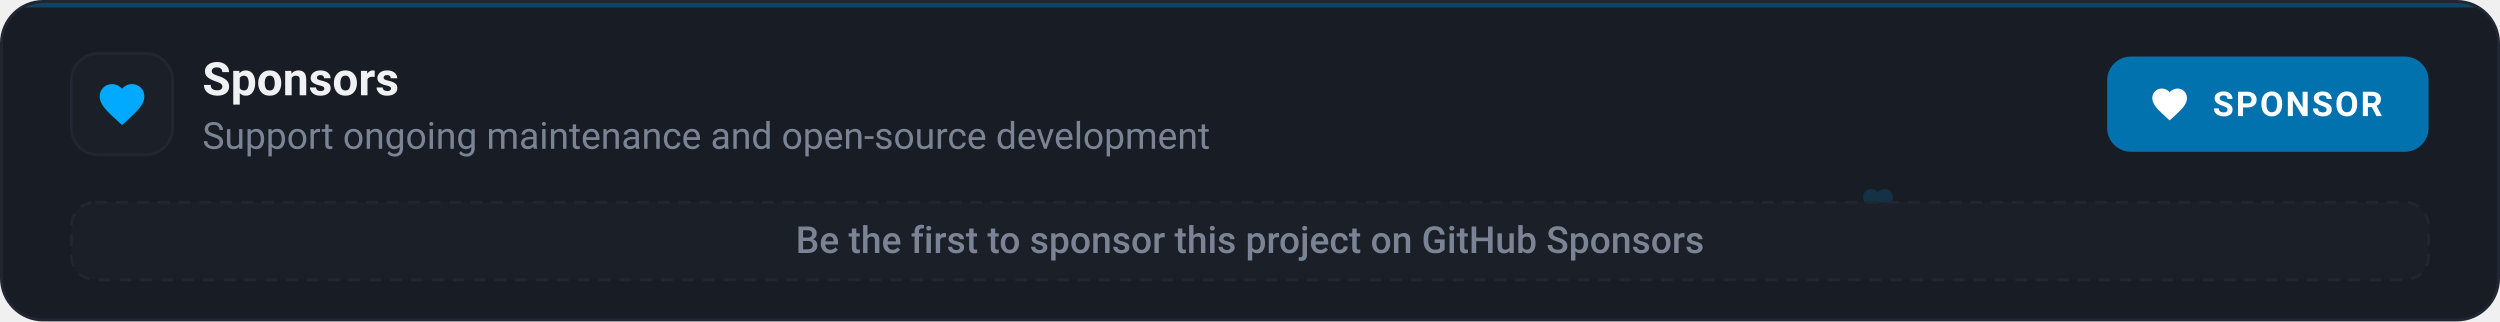
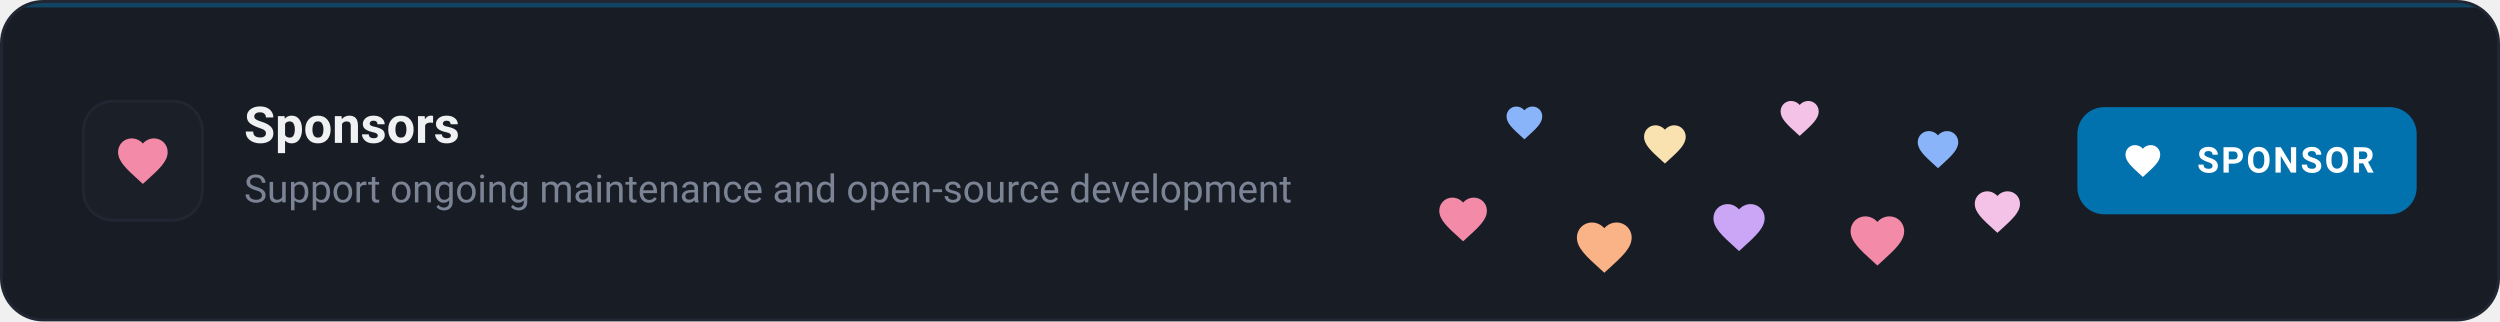
<svg xmlns="http://www.w3.org/2000/svg" width="840" height="108" viewBox="0 0 840 108" role="img" aria-label="Sponsors">
  <defs>
    <clipPath id="sp-clip">
      <rect x="0.5" y="0.5" width="839" height="107" rx="14" />
    </clipPath>
+     <clipPath id="sp-hearts">
+       <rect x="462" y="3" width="230" height="102" />
+     </clipPath>
  </defs>
-   <style>.sp-title{font-family:'Work Sans', -apple-system, BlinkMacSystemFont, 'Segoe UI', Roboto, sans-serif;font-size:15.5px;font-weight:700;fill:#f0f1f3}.sp-sub{font-family:'Work Sans', -apple-system, BlinkMacSystemFont, 'Segoe UI', Roboto, sans-serif;font-size:12.5px;font-weight:400;fill:#7b8495}.sp-pill{font-family:'Fira Code', ui-monospace, SFMono-Regular, Menlo, monospace;font-size:12px;font-weight:500;fill:#c2c7d0}.sp-empty{font-family:'Work Sans', -apple-system, BlinkMacSystemFont, 'Segoe UI', Roboto, sans-serif;font-size:12.5px;font-weight:500;fill:#7b8495}.sp-cta{font-family:'Work Sans', -apple-system, BlinkMacSystemFont, 'Segoe UI', Roboto, sans-serif;font-size:11.5px;font-weight:700;fill:#ffffff;letter-spacing:0.06em}@keyframes heart-drift{0%{transform:translateY(8px) scale(0.92);opacity:0}25%{opacity:1}80%{opacity:1}100%{transform:translateY(-14px) scale(1.04);opacity:0}}.sp-heart{animation:heart-drift 7.5s ease-in-out infinite}.hd1{animation-delay:0s}.hd2{animation-delay:2.5s}.hd3{animation-delay:5s}@media (prefers-reduced-motion: reduce) { * { animation: none !important; } }</style>
+   <style>.sp-title{font-family:'Work Sans', -apple-system, BlinkMacSystemFont, 'Segoe UI', Roboto, sans-serif;font-size:17px;font-weight:700;fill:#f0f1f3}.sp-sub{font-family:'Work Sans', -apple-system, BlinkMacSystemFont, 'Segoe UI', Roboto, sans-serif;font-size:13px;font-weight:400;fill:#7b8495}.sp-cta{font-family:'Work Sans', -apple-system, BlinkMacSystemFont, 'Segoe UI', Roboto, sans-serif;font-size:12px;font-weight:700;fill:#ffffff;letter-spacing:0.06em}@keyframes sp-rise-0{0%{transform:translate(0px,50px);opacity:0}15%{transform:translate(-5px,29px);opacity:0.76}42%{transform:translate(6px,-8px);opacity:0.76}70%{transform:translate(-5px,-47px);opacity:0.76}88%{transform:translate(3px,-71px);opacity:0.76}100%{transform:translate(0px,-88px);opacity:0}}.sp-h0{animation:sp-rise-0 10.6s linear -1.8s infinite}@keyframes sp-rise-1{0%{transform:translate(0px,80px);opacity:0}15%{transform:translate(5px,59px);opacity:0.76}42%{transform:translate(-6px,22px);opacity:0.76}70%{transform:translate(5px,-17px);opacity:0.76}88%{transform:translate(-3px,-41px);opacity:0.76}100%{transform:translate(0px,-58px);opacity:0}}.sp-h1{animation:sp-rise-1 12.8s linear -7.4s infinite}@keyframes sp-rise-2{0%{transform:translate(0px,42px);opacity:0}15%{transform:translate(-5px,21px);opacity:0.76}42%{transform:translate(6px,-16px);opacity:0.76}70%{transform:translate(-5px,-55px);opacity:0.76}88%{transform:translate(3px,-79px);opacity:0.76}100%{transform:translate(0px,-96px);opacity:0}}.sp-h2{animation:sp-rise-2 9.8s linear -4.2s infinite}@keyframes sp-rise-3{0%{transform:translate(0px,74px);opacity:0}15%{transform:translate(5px,53px);opacity:0.76}42%{transform:translate(-6px,16px);opacity:0.76}70%{transform:translate(5px,-23px);opacity:0.76}88%{transform:translate(-3px,-47px);opacity:0.76}100%{transform:translate(0px,-64px);opacity:0}}.sp-h3{animation:sp-rise-3 11.6s linear -8.9s infinite}@keyframes sp-rise-4{0%{transform:translate(0px,48px);opacity:0}15%{transform:translate(-5px,27px);opacity:0.76}42%{transform:translate(6px,-10px);opacity:0.76}70%{transform:translate(-5px,-49px);opacity:0.76}88%{transform:translate(3px,-73px);opacity:0.76}100%{transform:translate(0px,-90px);opacity:0}}.sp-h4{animation:sp-rise-4 10.2s linear -2.6s infinite}@keyframes sp-rise-5{0%{transform:translate(0px,82px);opacity:0}15%{transform:translate(5px,61px);opacity:0.76}42%{transform:translate(-6px,24px);opacity:0.76}70%{transform:translate(5px,-15px);opacity:0.76}88%{transform:translate(-3px,-39px);opacity:0.76}100%{transform:translate(0px,-56px);opacity:0}}.sp-h5{animation:sp-rise-5 13.0s linear -9.8s infinite}@keyframes sp-rise-6{0%{transform:translate(0px,44px);opacity:0}15%{transform:translate(-5px,23px);opacity:0.76}42%{transform:translate(6px,-14px);opacity:0.76}70%{transform:translate(-5px,-53px);opacity:0.76}88%{transform:translate(3px,-77px);opacity:0.76}100%{transform:translate(0px,-94px);opacity:0}}.sp-h6{animation:sp-rise-6 9.4s linear -5.7s infinite}@keyframes sp-rise-7{0%{transform:translate(0px,72px);opacity:0}15%{transform:translate(5px,51px);opacity:0.76}42%{transform:translate(-6px,14px);opacity:0.76}70%{transform:translate(5px,-25px);opacity:0.76}88%{transform:translate(-3px,-49px);opacity:0.76}100%{transform:translate(0px,-66px);opacity:0}}.sp-h7{animation:sp-rise-7 11.8s linear -0.8s infinite}@keyframes sp-rise-8{0%{transform:translate(0px,52px);opacity:0}15%{transform:translate(-5px,31px);opacity:0.76}42%{transform:translate(6px,-6px);opacity:0.76}70%{transform:translate(-5px,-45px);opacity:0.76}88%{transform:translate(3px,-69px);opacity:0.76}100%{transform:translate(0px,-86px);opacity:0}}.sp-h8{animation:sp-rise-8 10.8s linear -6.5s infinite}@media (prefers-reduced-motion: reduce) { * { animation: none !important; } .sp-heart { opacity: 0.76 !important; transform: none !important; } }</style>
  <g clip-path="url(#sp-clip)">
    <rect x="0" y="0" width="840" height="108" fill="#181c25" />
    <rect x="0" y="0" width="840" height="2.5" fill="#01aaff" opacity="0.28" />
-     <g opacity="0.15" fill="#01aaff">
-       <g class="sp-heart hd1">
-         <g transform="translate(560, 72) scale(0.65)">
+     <g clip-path="url(#sp-hearts)">
+       <g class="sp-heart sp-h0">
+         <g transform="translate(482, 64) scale(0.80)" fill="#f38ba8">
          <path d="M12 21.35l-1.45-1.32C5.4 15.36 2 12.28 2 8.5 2 5.42 4.42 3 7.5 3c1.74 0 3.41.81 4.5 2.09C13.09 3.81 14.76 3 16.5 3 19.58 3 22 5.42 22 8.5c0 3.78-3.4 6.86-8.55 11.54L12 21.35Z" />
        </g>
      </g>
-       <g class="sp-heart hd2">
-         <g transform="translate(625, 62) scale(0.50)">
+       <g class="sp-heart sp-h1">
+         <g transform="translate(505, 34) scale(0.60)" fill="#89b4fa">
          <path d="M12 21.35l-1.45-1.32C5.4 15.36 2 12.28 2 8.5 2 5.42 4.42 3 7.5 3c1.74 0 3.41.81 4.5 2.09C13.09 3.81 14.76 3 16.5 3 19.58 3 22 5.42 22 8.5c0 3.78-3.4 6.86-8.55 11.54L12 21.35Z" />
        </g>
      </g>
-       <g class="sp-heart hd3">
-         <g transform="translate(675, 76) scale(0.58)">
+       <g class="sp-heart sp-h2">
+         <g transform="translate(528, 72) scale(0.92)" fill="#fab387">
+           <path d="M12 21.35l-1.45-1.32C5.4 15.36 2 12.28 2 8.5 2 5.42 4.42 3 7.5 3c1.74 0 3.41.81 4.5 2.09C13.09 3.81 14.76 3 16.5 3 19.58 3 22 5.42 22 8.5c0 3.78-3.4 6.86-8.55 11.54L12 21.35Z" />
+         </g>
+       </g>
+       <g class="sp-heart sp-h3">
+         <g transform="translate(551, 40) scale(0.70)" fill="#f9e2af">
+           <path d="M12 21.35l-1.45-1.32C5.4 15.36 2 12.28 2 8.5 2 5.42 4.42 3 7.5 3c1.74 0 3.41.81 4.5 2.09C13.09 3.81 14.76 3 16.5 3 19.58 3 22 5.42 22 8.5c0 3.78-3.4 6.86-8.55 11.54L12 21.35Z" />
+         </g>
+       </g>
+       <g class="sp-heart sp-h4">
+         <g transform="translate(574, 66) scale(0.86)" fill="#cba6f7">
+           <path d="M12 21.35l-1.45-1.32C5.4 15.36 2 12.28 2 8.5 2 5.42 4.42 3 7.5 3c1.74 0 3.41.81 4.5 2.09C13.09 3.81 14.76 3 16.5 3 19.58 3 22 5.42 22 8.5c0 3.78-3.4 6.86-8.55 11.54L12 21.35Z" />
+         </g>
+       </g>
+       <g class="sp-heart sp-h5">
+         <g transform="translate(597, 32) scale(0.64)" fill="#f5c2e7">
+           <path d="M12 21.35l-1.45-1.32C5.4 15.36 2 12.28 2 8.5 2 5.42 4.42 3 7.5 3c1.74 0 3.41.81 4.5 2.09C13.09 3.81 14.76 3 16.5 3 19.58 3 22 5.42 22 8.5c0 3.78-3.4 6.86-8.55 11.54L12 21.35Z" />
+         </g>
+       </g>
+       <g class="sp-heart sp-h6">
+         <g transform="translate(620, 70) scale(0.90)" fill="#f38ba8">
+           <path d="M12 21.35l-1.45-1.32C5.4 15.36 2 12.28 2 8.5 2 5.42 4.42 3 7.5 3c1.74 0 3.41.81 4.5 2.09C13.09 3.81 14.76 3 16.5 3 19.58 3 22 5.42 22 8.5c0 3.78-3.4 6.86-8.55 11.54L12 21.35Z" />
+         </g>
+       </g>
+       <g class="sp-heart sp-h7">
+         <g transform="translate(643, 42) scale(0.68)" fill="#89b4fa">
+           <path d="M12 21.35l-1.45-1.32C5.4 15.36 2 12.28 2 8.5 2 5.42 4.42 3 7.5 3c1.74 0 3.41.81 4.5 2.09C13.09 3.81 14.76 3 16.5 3 19.58 3 22 5.42 22 8.5c0 3.78-3.4 6.86-8.55 11.54L12 21.35Z" />
+         </g>
+       </g>
+       <g class="sp-heart sp-h8">
+         <g transform="translate(662, 62) scale(0.76)" fill="#f5c2e7">
          <path d="M12 21.35l-1.45-1.32C5.4 15.36 2 12.28 2 8.5 2 5.42 4.42 3 7.5 3c1.74 0 3.41.81 4.5 2.09C13.09 3.81 14.76 3 16.5 3 19.58 3 22 5.42 22 8.5c0 3.78-3.4 6.86-8.55 11.54L12 21.35Z" />
        </g>
      </g>
    </g>
-     <rect x="24" y="18" width="34" height="34" rx="9" fill="#1a1f28" stroke="#202632" stroke-width="1" />
-     <g transform="translate(32, 26) scale(0.75)" fill="#01aaff">
+     <rect x="28" y="34" width="40" height="40" rx="10" fill="#1a1f28" stroke="#202632" stroke-width="1" />
+     <g transform="translate(38, 44) scale(0.833333)" fill="#f38ba8">
      <path d="M12 21.35l-1.45-1.32C5.4 15.36 2 12.28 2 8.5 2 5.42 4.42 3 7.5 3c1.74 0 3.41.81 4.5 2.09C13.09 3.81 14.76 3 16.5 3 19.58 3 22 5.42 22 8.5c0 3.78-3.4 6.86-8.55 11.54L12 21.35Z" />
    </g>
-     <text x="68" y="32" class="sp-title">Sponsors</text>
-     <text x="68" y="50" class="sp-sub">Support ongoing maintenance and open-source development</text>
-     <rect x="708" y="19" width="108" height="32" rx="8" fill="#0172ad" />
-     <g transform="translate(722, 28) scale(0.583333)" fill="#ffffff">
+     <text x="82" y="48" class="sp-title">Sponsors</text>
+     <text x="82" y="68" class="sp-sub">Support ongoing maintenance and open-source development</text>
+     <rect x="698" y="36" width="114" height="36" rx="9" fill="#0172ad" />
+     <g transform="translate(713, 47) scale(0.583333)" fill="#ffffff">
      <path d="M12 21.35l-1.45-1.32C5.4 15.36 2 12.28 2 8.5 2 5.42 4.42 3 7.5 3c1.74 0 3.41.81 4.5 2.09C13.09 3.81 14.76 3 16.5 3 19.58 3 22 5.42 22 8.5c0 3.78-3.4 6.86-8.55 11.54L12 21.35Z" />
    </g>
-     <text x="772" y="39" text-anchor="middle" class="sp-cta">SPONSOR</text>
-     <rect x="24" y="68" width="792" height="26" rx="8" fill="#1a1f28" stroke="#202632" stroke-width="1" stroke-dasharray="4 3" />
-     <text x="420" y="85" text-anchor="middle" class="sp-empty">Be the first to sponsor this project on GitHub Sponsors</text>
+     <text x="768" y="58" text-anchor="middle" class="sp-cta">SPONSOR</text>
  </g>
  <rect x="0.5" y="0.5" width="839" height="107" rx="14" fill="none" stroke="#202632" stroke-width="1" />
</svg>
